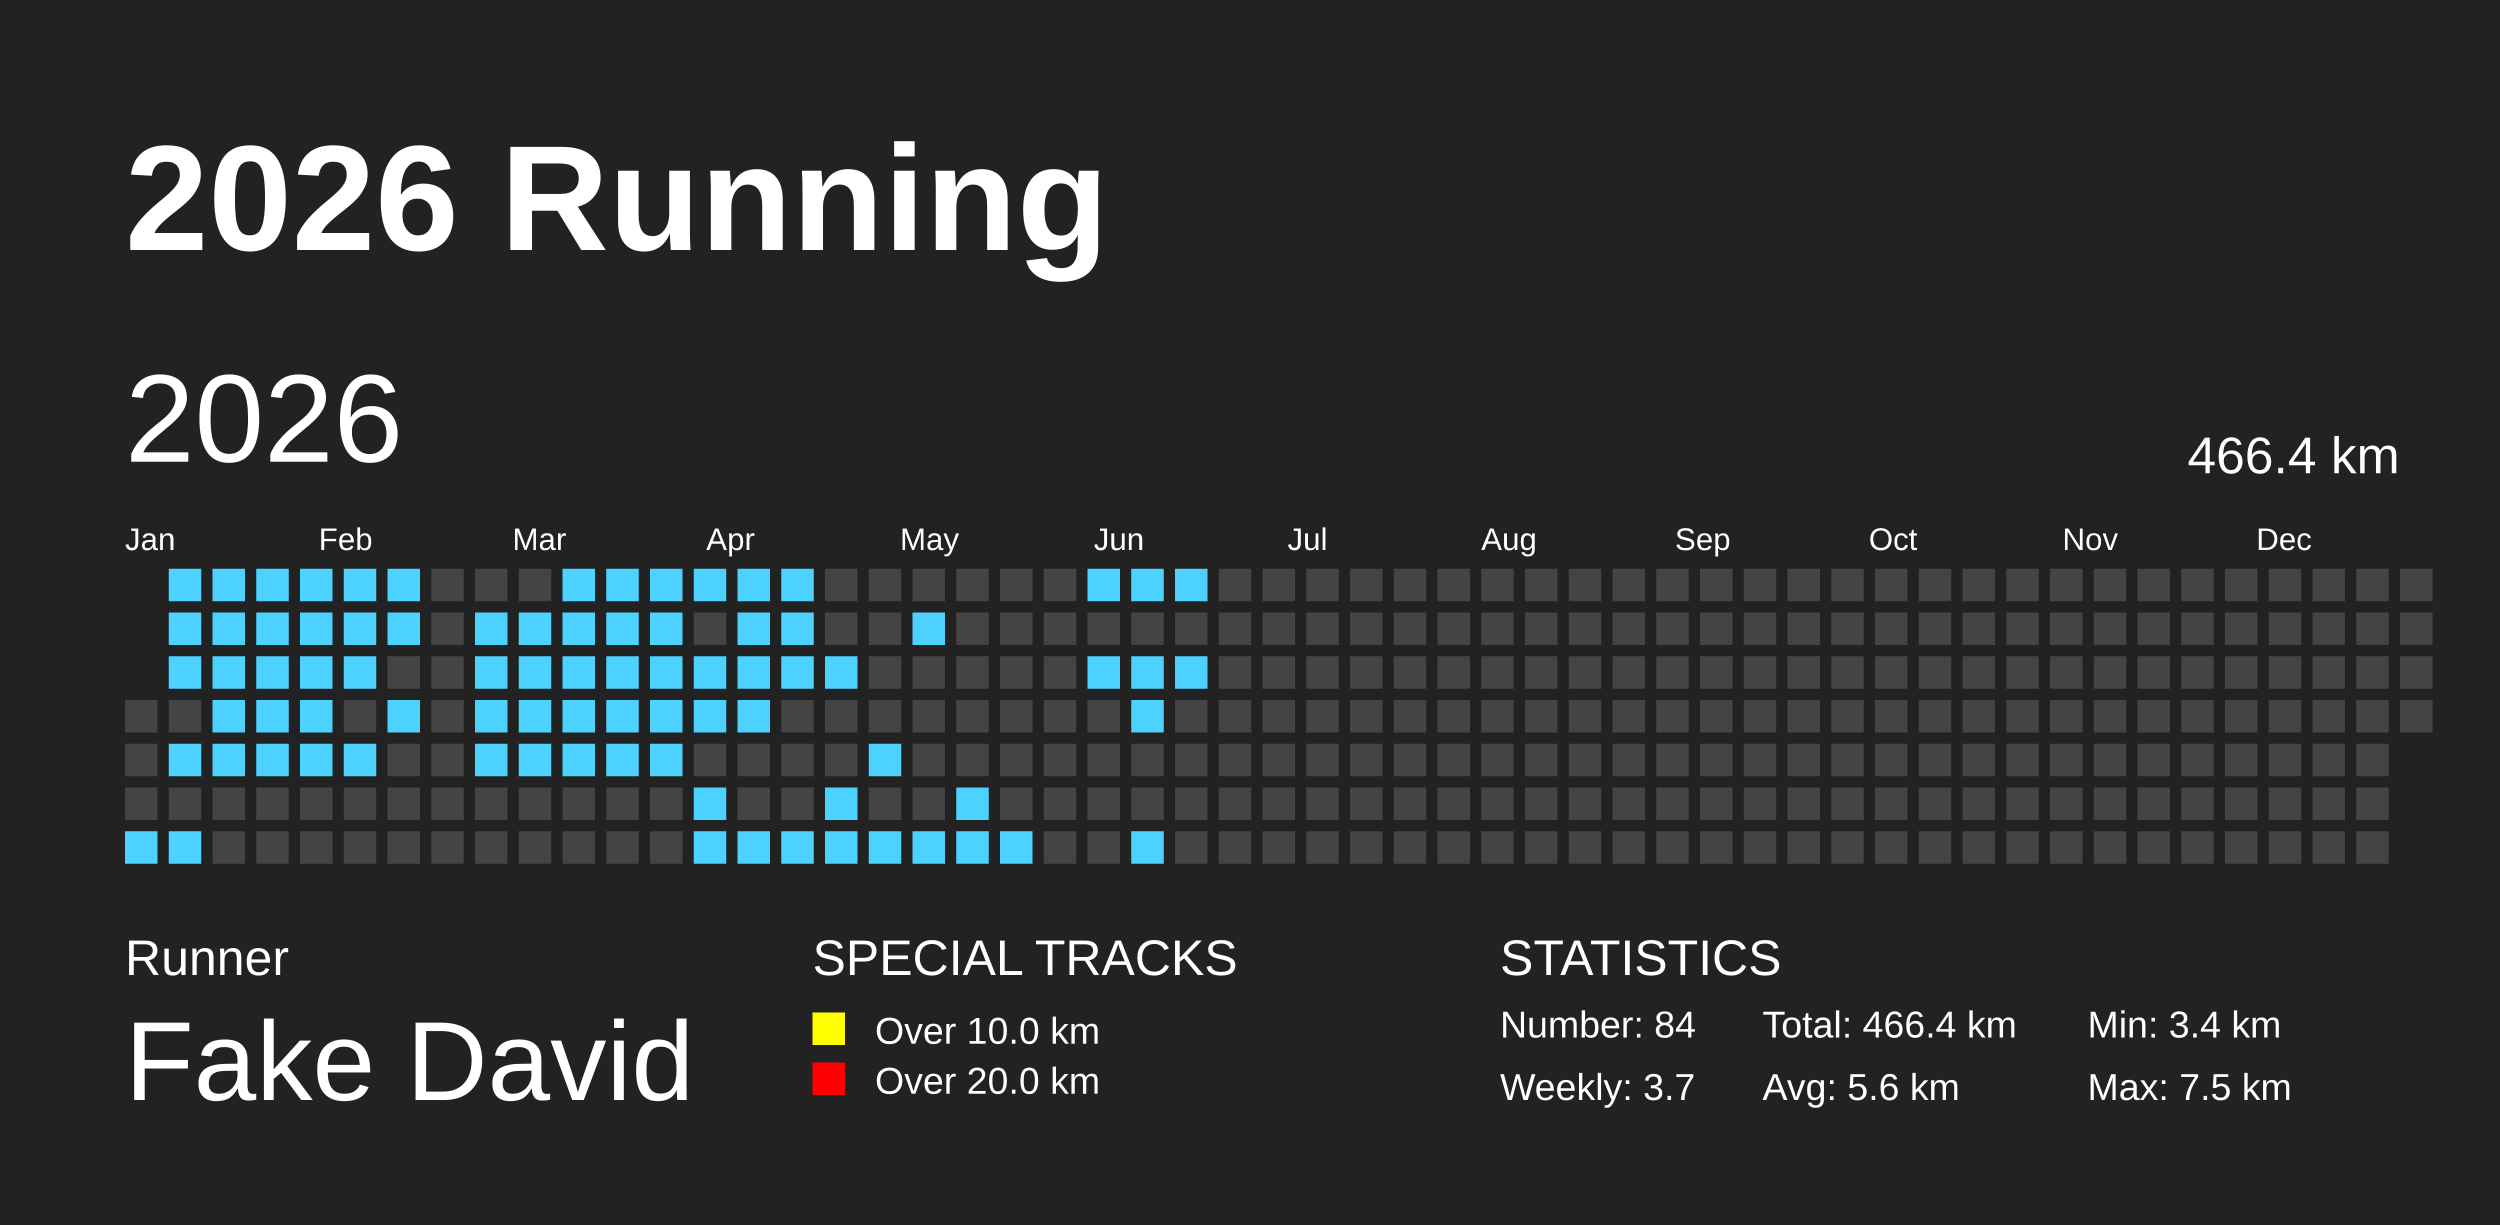
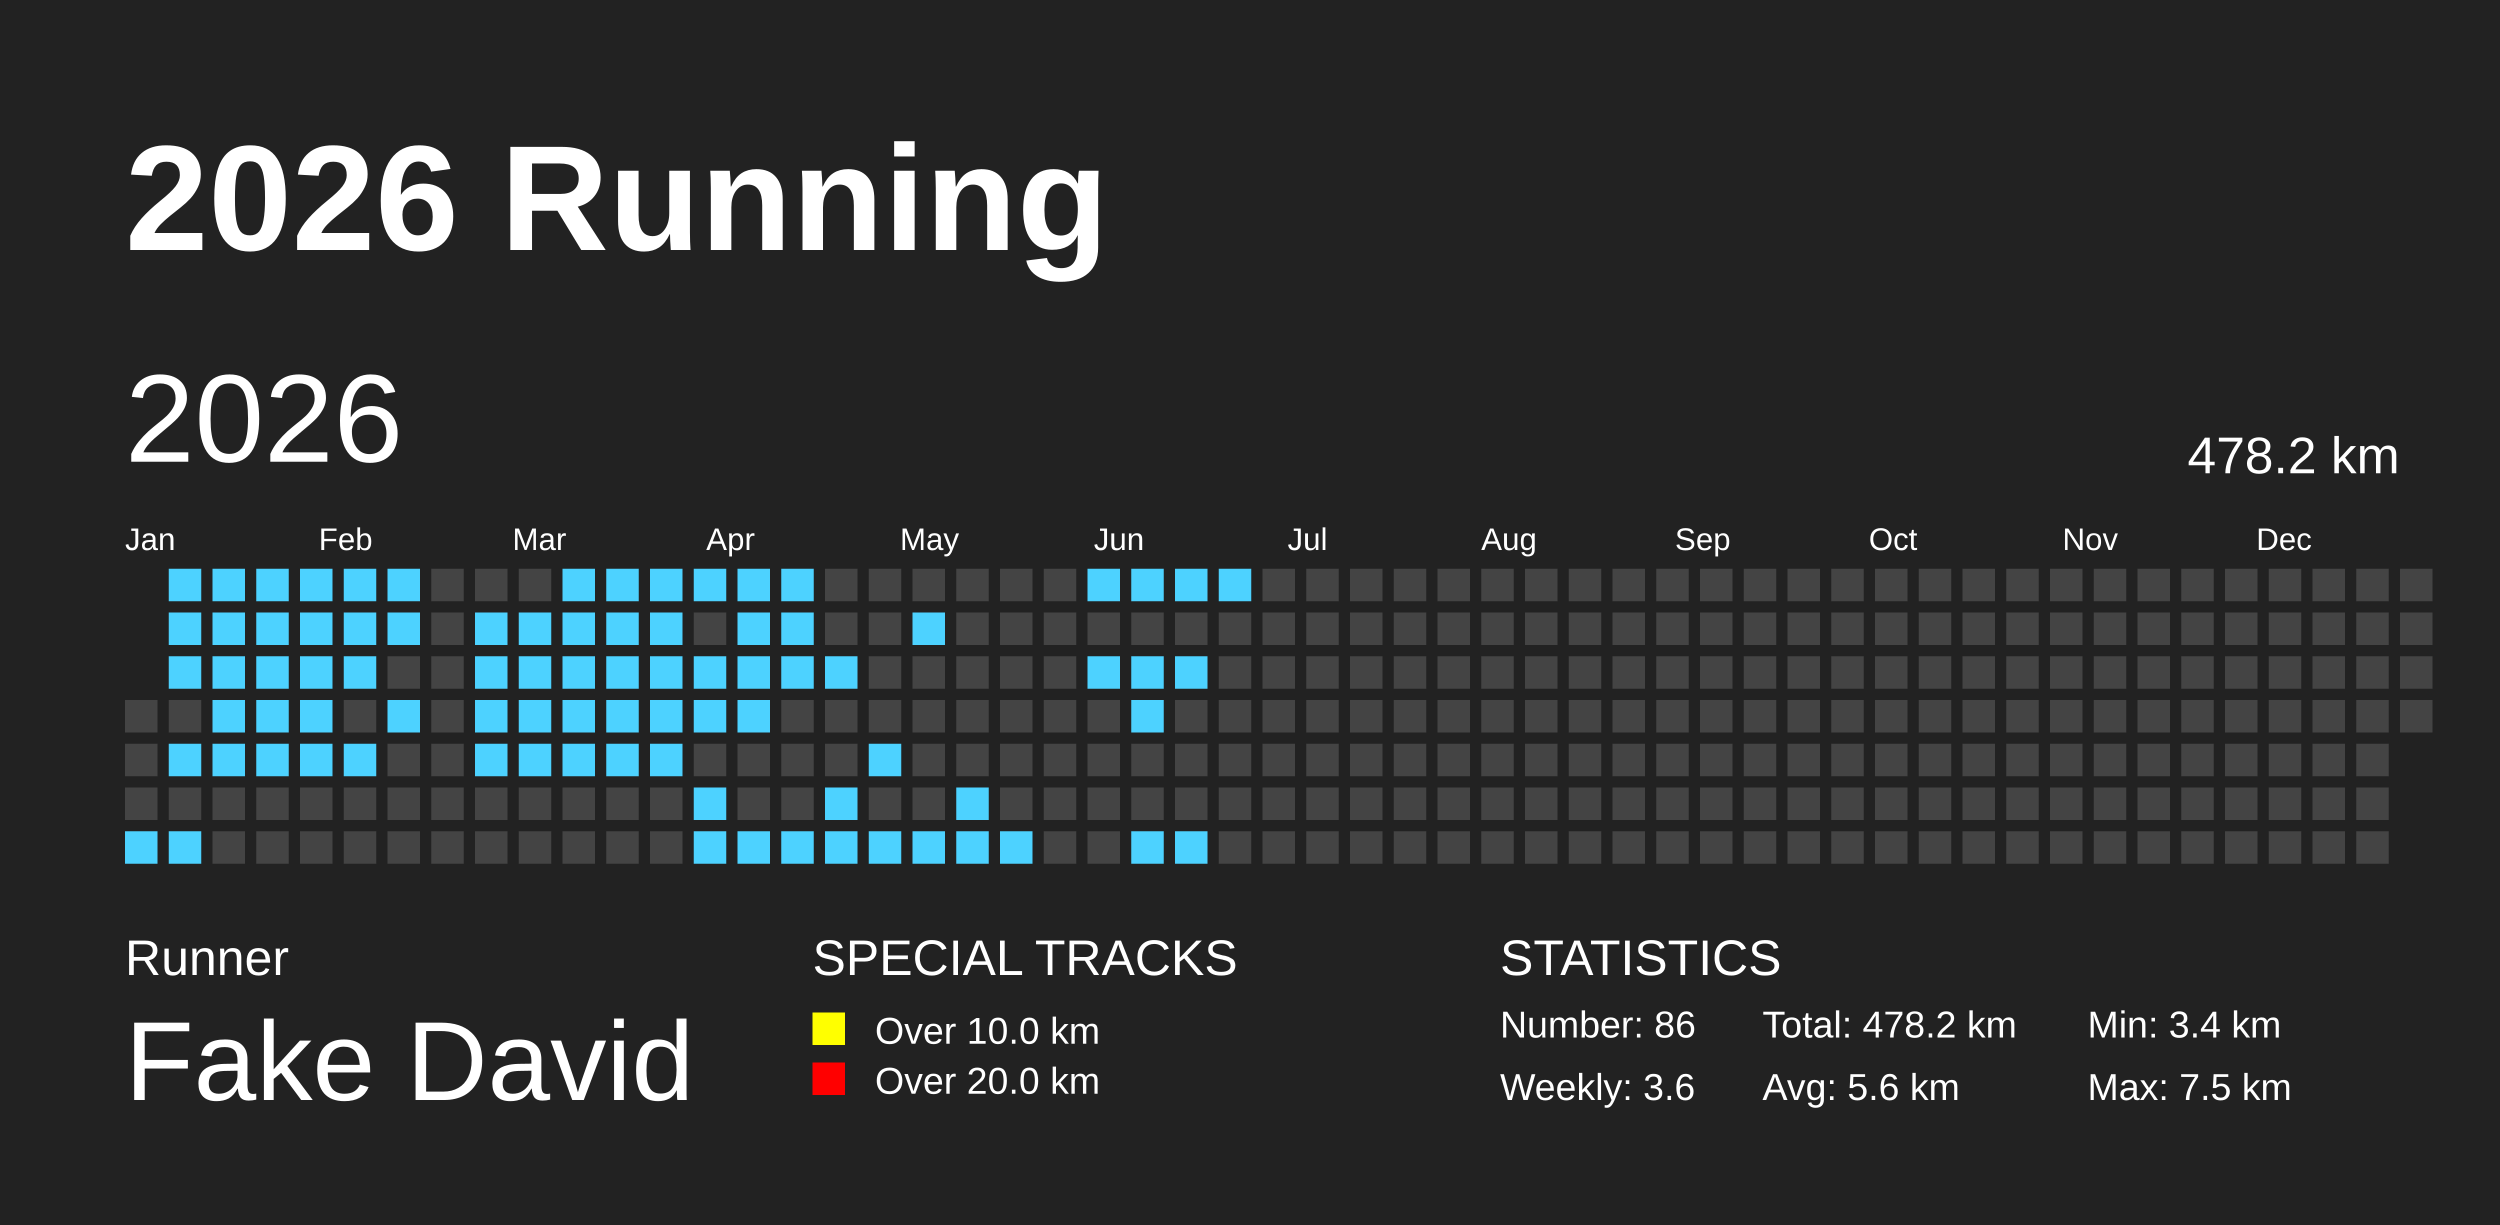
<svg xmlns="http://www.w3.org/2000/svg" baseProfile="full" height="98mm" version="1.1" viewBox="0,0,200,98" width="200mm">
  <defs />
  <rect fill="#222222" height="98" width="200" x="0" y="0" />
  <text fill="#FFFFFF" style="font-size:12px; font-family:Arial; font-weight:bold;" x="10" y="20">2026 Running</text>
  <text fill="#FFFFFF" style="font-size:4px; font-family:Arial" x="10" y="78">Runner</text>
  <text fill="#FFFFFF" style="font-size:9px; font-family:Arial" x="10" y="88">Fake David</text>
  <text fill="#FFFFFF" style="font-size:4px; font-family:Arial" x="65" y="78">SPECIAL TRACKS</text>
  <rect fill="yellow" height="2.6" width="2.6" x="65" y="81" />
  <text fill="#FFFFFF" style="font-size:3px; font-family:Arial" x="70" y="83.5">Over 10.0 km</text>
  <rect fill="red" height="2.6" width="2.6" x="65" y="85" />
  <text fill="#FFFFFF" style="font-size:3px; font-family:Arial" x="70" y="87.5">Over 20.0 km</text>
  <text fill="#FFFFFF" style="font-size:4px; font-family:Arial" x="120" y="78">STATISTICS</text>
-   <text fill="#FFFFFF" style="font-size:3px; font-family:Arial" x="120" y="83">Number: 84</text>
-   <text fill="#FFFFFF" style="font-size:3px; font-family:Arial" x="120" y="88">Weekly: 3.7</text>
-   <text fill="#FFFFFF" style="font-size:3px; font-family:Arial" x="141" y="83">Total: 466.4 km</text>
+   <text fill="#FFFFFF" style="font-size:3px; font-family:Arial" x="120" y="83">Number: 86</text>
+   <text fill="#FFFFFF" style="font-size:3px; font-family:Arial" x="120" y="88">Weekly: 3.6</text>
+   <text fill="#FFFFFF" style="font-size:3px; font-family:Arial" x="141" y="83">Total: 478.2 km</text>
  <text fill="#FFFFFF" style="font-size:3px; font-family:Arial" x="141" y="88">Avg: 5.6 km</text>
  <text fill="#FFFFFF" style="font-size:3px; font-family:Arial" x="167" y="83">Min: 3.4 km</text>
  <text fill="#FFFFFF" style="font-size:3px; font-family:Arial" x="167" y="88">Max: 7.5 km</text>
  <text dominant-baseline="hanging" fill="#FFFFFF" style="font-size:10.0px; font-family:Arial;" x="10" y="30">2026</text>
-   <text dominant-baseline="hanging" fill="#FFFFFF" style="font-size:4.125px; font-family:Arial;" x="175" y="35">466.4 km</text>
+   <text dominant-baseline="hanging" fill="#FFFFFF" style="font-size:4.125px; font-family:Arial;" x="175" y="35">478.2 km</text>
  <text fill="#FFFFFF" style="font-size:2.5px; font-family:Arial" x="10.0" y="44">Jan</text>
  <text fill="#FFFFFF" style="font-size:2.5px; font-family:Arial" x="25.5" y="44">Feb</text>
  <text fill="#FFFFFF" style="font-size:2.5px; font-family:Arial" x="41.0" y="44">Mar</text>
  <text fill="#FFFFFF" style="font-size:2.5px; font-family:Arial" x="56.5" y="44">Apr</text>
  <text fill="#FFFFFF" style="font-size:2.5px; font-family:Arial" x="72.0" y="44">May</text>
  <text fill="#FFFFFF" style="font-size:2.5px; font-family:Arial" x="87.5" y="44">Jun</text>
  <text fill="#FFFFFF" style="font-size:2.5px; font-family:Arial" x="103.0" y="44">Jul</text>
  <text fill="#FFFFFF" style="font-size:2.5px; font-family:Arial" x="118.5" y="44">Aug</text>
  <text fill="#FFFFFF" style="font-size:2.5px; font-family:Arial" x="134.0" y="44">Sep</text>
  <text fill="#FFFFFF" style="font-size:2.5px; font-family:Arial" x="149.5" y="44">Oct</text>
  <text fill="#FFFFFF" style="font-size:2.5px; font-family:Arial" x="165.0" y="44">Nov</text>
  <text fill="#FFFFFF" style="font-size:2.5px; font-family:Arial" x="180.5" y="44">Dec</text>
  <rect fill="#444444" height="2.6" width="2.6" x="10.0" y="56.0" />
  <rect fill="#444444" height="2.6" width="2.6" x="10.0" y="59.5" />
  <rect fill="#444444" height="2.6" width="2.6" x="10.0" y="63.0" />
  <rect fill="#4DD2FF" height="2.6" width="2.6" x="10.0" y="66.5" />
  <rect fill="#4DD2FF" height="2.6" width="2.6" x="13.5" y="45.5" />
  <rect fill="#4DD2FF" height="2.6" width="2.6" x="13.5" y="49.0" />
  <rect fill="#4DD2FF" height="2.6" width="2.6" x="13.5" y="52.5" />
  <rect fill="#444444" height="2.6" width="2.6" x="13.5" y="56.0" />
  <rect fill="#4DD2FF" height="2.6" width="2.6" x="13.5" y="59.5" />
  <rect fill="#444444" height="2.6" width="2.6" x="13.5" y="63.0" />
  <rect fill="#4DD2FF" height="2.6" width="2.6" x="13.5" y="66.5" />
  <rect fill="#4DD2FF" height="2.6" width="2.6" x="17.0" y="45.5" />
  <rect fill="#4DD2FF" height="2.6" width="2.6" x="17.0" y="49.0" />
  <rect fill="#4DD2FF" height="2.6" width="2.6" x="17.0" y="52.5" />
  <rect fill="#4DD2FF" height="2.6" width="2.6" x="17.0" y="56.0" />
  <rect fill="#4DD2FF" height="2.6" width="2.6" x="17.0" y="59.5" />
  <rect fill="#444444" height="2.6" width="2.6" x="17.0" y="63.0" />
  <rect fill="#444444" height="2.6" width="2.6" x="17.0" y="66.5" />
  <rect fill="#4DD2FF" height="2.6" width="2.6" x="20.5" y="45.5" />
  <rect fill="#4DD2FF" height="2.6" width="2.6" x="20.5" y="49.0" />
  <rect fill="#4DD2FF" height="2.6" width="2.6" x="20.5" y="52.5" />
  <rect fill="#4DD2FF" height="2.6" width="2.6" x="20.5" y="56.0" />
  <rect fill="#4DD2FF" height="2.6" width="2.6" x="20.5" y="59.5" />
  <rect fill="#444444" height="2.6" width="2.6" x="20.5" y="63.0" />
  <rect fill="#444444" height="2.6" width="2.6" x="20.5" y="66.5" />
  <rect fill="#4DD2FF" height="2.6" width="2.6" x="24.0" y="45.5" />
  <rect fill="#4DD2FF" height="2.6" width="2.6" x="24.0" y="49.0" />
  <rect fill="#4DD2FF" height="2.6" width="2.6" x="24.0" y="52.5" />
  <rect fill="#4DD2FF" height="2.6" width="2.6" x="24.0" y="56.0" />
  <rect fill="#4DD2FF" height="2.6" width="2.6" x="24.0" y="59.5" />
  <rect fill="#444444" height="2.6" width="2.6" x="24.0" y="63.0" />
  <rect fill="#444444" height="2.6" width="2.6" x="24.0" y="66.5" />
  <rect fill="#4DD2FF" height="2.6" width="2.6" x="27.5" y="45.5" />
  <rect fill="#4DD2FF" height="2.6" width="2.6" x="27.5" y="49.0" />
  <rect fill="#4DD2FF" height="2.6" width="2.6" x="27.5" y="52.5" />
  <rect fill="#444444" height="2.6" width="2.6" x="27.5" y="56.0" />
  <rect fill="#4DD2FF" height="2.6" width="2.6" x="27.5" y="59.5" />
  <rect fill="#444444" height="2.6" width="2.6" x="27.5" y="63.0" />
  <rect fill="#444444" height="2.6" width="2.6" x="27.5" y="66.5" />
  <rect fill="#4DD2FF" height="2.6" width="2.6" x="31.0" y="45.5" />
  <rect fill="#4DD2FF" height="2.6" width="2.6" x="31.0" y="49.0" />
  <rect fill="#444444" height="2.6" width="2.6" x="31.0" y="52.5" />
  <rect fill="#4DD2FF" height="2.6" width="2.6" x="31.0" y="56.0" />
  <rect fill="#444444" height="2.6" width="2.6" x="31.0" y="59.5" />
  <rect fill="#444444" height="2.6" width="2.6" x="31.0" y="63.0" />
  <rect fill="#444444" height="2.6" width="2.6" x="31.0" y="66.5" />
  <rect fill="#444444" height="2.6" width="2.6" x="34.5" y="45.5" />
  <rect fill="#444444" height="2.6" width="2.6" x="34.5" y="49.0" />
  <rect fill="#444444" height="2.6" width="2.6" x="34.5" y="52.5" />
  <rect fill="#444444" height="2.6" width="2.6" x="34.5" y="56.0" />
  <rect fill="#444444" height="2.6" width="2.6" x="34.5" y="59.5" />
  <rect fill="#444444" height="2.6" width="2.6" x="34.5" y="63.0" />
  <rect fill="#444444" height="2.6" width="2.6" x="34.5" y="66.5" />
  <rect fill="#444444" height="2.6" width="2.6" x="38.0" y="45.5" />
  <rect fill="#4DD2FF" height="2.6" width="2.6" x="38.0" y="49.0" />
  <rect fill="#4DD2FF" height="2.6" width="2.6" x="38.0" y="52.5" />
  <rect fill="#4DD2FF" height="2.6" width="2.6" x="38.0" y="56.0" />
  <rect fill="#4DD2FF" height="2.6" width="2.6" x="38.0" y="59.5" />
  <rect fill="#444444" height="2.6" width="2.6" x="38.0" y="63.0" />
  <rect fill="#444444" height="2.6" width="2.6" x="38.0" y="66.5" />
  <rect fill="#444444" height="2.6" width="2.6" x="41.5" y="45.5" />
  <rect fill="#4DD2FF" height="2.6" width="2.6" x="41.5" y="49.0" />
  <rect fill="#4DD2FF" height="2.6" width="2.6" x="41.5" y="52.5" />
  <rect fill="#4DD2FF" height="2.6" width="2.6" x="41.5" y="56.0" />
  <rect fill="#4DD2FF" height="2.6" width="2.6" x="41.5" y="59.5" />
  <rect fill="#444444" height="2.6" width="2.6" x="41.5" y="63.0" />
  <rect fill="#444444" height="2.6" width="2.6" x="41.5" y="66.5" />
  <rect fill="#4DD2FF" height="2.6" width="2.6" x="45.0" y="45.5" />
  <rect fill="#4DD2FF" height="2.6" width="2.6" x="45.0" y="49.0" />
  <rect fill="#4DD2FF" height="2.6" width="2.6" x="45.0" y="52.5" />
  <rect fill="#4DD2FF" height="2.6" width="2.6" x="45.0" y="56.0" />
  <rect fill="#4DD2FF" height="2.6" width="2.6" x="45.0" y="59.5" />
  <rect fill="#444444" height="2.6" width="2.6" x="45.0" y="63.0" />
  <rect fill="#444444" height="2.6" width="2.6" x="45.0" y="66.5" />
  <rect fill="#4DD2FF" height="2.6" width="2.6" x="48.5" y="45.5" />
  <rect fill="#4DD2FF" height="2.6" width="2.6" x="48.5" y="49.0" />
  <rect fill="#4DD2FF" height="2.6" width="2.6" x="48.5" y="52.5" />
  <rect fill="#4DD2FF" height="2.6" width="2.6" x="48.5" y="56.0" />
  <rect fill="#4DD2FF" height="2.6" width="2.6" x="48.5" y="59.5" />
  <rect fill="#444444" height="2.6" width="2.6" x="48.5" y="63.0" />
  <rect fill="#444444" height="2.6" width="2.6" x="48.5" y="66.5" />
  <rect fill="#4DD2FF" height="2.6" width="2.6" x="52.0" y="45.5" />
  <rect fill="#4DD2FF" height="2.6" width="2.6" x="52.0" y="49.0" />
  <rect fill="#4DD2FF" height="2.6" width="2.6" x="52.0" y="52.5" />
  <rect fill="#4DD2FF" height="2.6" width="2.6" x="52.0" y="56.0" />
  <rect fill="#4DD2FF" height="2.6" width="2.6" x="52.0" y="59.5" />
  <rect fill="#444444" height="2.6" width="2.6" x="52.0" y="63.0" />
  <rect fill="#444444" height="2.6" width="2.6" x="52.0" y="66.5" />
  <rect fill="#4DD2FF" height="2.6" width="2.6" x="55.5" y="45.5" />
  <rect fill="#444444" height="2.6" width="2.6" x="55.5" y="49.0" />
  <rect fill="#4DD2FF" height="2.6" width="2.6" x="55.5" y="52.5" />
  <rect fill="#4DD2FF" height="2.6" width="2.6" x="55.5" y="56.0" />
  <rect fill="#444444" height="2.6" width="2.6" x="55.5" y="59.5" />
  <rect fill="#4DD2FF" height="2.6" width="2.6" x="55.5" y="63.0" />
  <rect fill="#4DD2FF" height="2.6" width="2.6" x="55.5" y="66.5" />
  <rect fill="#4DD2FF" height="2.6" width="2.6" x="59.0" y="45.5" />
  <rect fill="#4DD2FF" height="2.6" width="2.6" x="59.0" y="49.0" />
  <rect fill="#4DD2FF" height="2.6" width="2.6" x="59.0" y="52.5" />
  <rect fill="#4DD2FF" height="2.6" width="2.6" x="59.0" y="56.0" />
  <rect fill="#444444" height="2.6" width="2.6" x="59.0" y="59.5" />
  <rect fill="#444444" height="2.6" width="2.6" x="59.0" y="63.0" />
  <rect fill="#4DD2FF" height="2.6" width="2.6" x="59.0" y="66.5" />
  <rect fill="#4DD2FF" height="2.6" width="2.6" x="62.5" y="45.5" />
  <rect fill="#4DD2FF" height="2.6" width="2.6" x="62.5" y="49.0" />
  <rect fill="#4DD2FF" height="2.6" width="2.6" x="62.5" y="52.5" />
  <rect fill="#444444" height="2.6" width="2.6" x="62.5" y="56.0" />
  <rect fill="#444444" height="2.6" width="2.6" x="62.5" y="59.5" />
  <rect fill="#444444" height="2.6" width="2.6" x="62.5" y="63.0" />
  <rect fill="#4DD2FF" height="2.6" width="2.6" x="62.5" y="66.5" />
  <rect fill="#444444" height="2.6" width="2.6" x="66.0" y="45.5" />
  <rect fill="#444444" height="2.6" width="2.6" x="66.0" y="49.0" />
  <rect fill="#4DD2FF" height="2.6" width="2.6" x="66.0" y="52.5" />
  <rect fill="#444444" height="2.6" width="2.6" x="66.0" y="56.0" />
  <rect fill="#444444" height="2.6" width="2.6" x="66.0" y="59.5" />
  <rect fill="#4DD2FF" height="2.6" width="2.6" x="66.0" y="63.0" />
  <rect fill="#4DD2FF" height="2.6" width="2.6" x="66.0" y="66.5" />
  <rect fill="#444444" height="2.6" width="2.6" x="69.5" y="45.5" />
  <rect fill="#444444" height="2.6" width="2.6" x="69.5" y="49.0" />
  <rect fill="#444444" height="2.6" width="2.6" x="69.5" y="52.5" />
  <rect fill="#444444" height="2.6" width="2.6" x="69.5" y="56.0" />
  <rect fill="#4DD2FF" height="2.6" width="2.6" x="69.5" y="59.5" />
  <rect fill="#444444" height="2.6" width="2.6" x="69.5" y="63.0" />
  <rect fill="#4DD2FF" height="2.6" width="2.6" x="69.5" y="66.5" />
  <rect fill="#444444" height="2.6" width="2.6" x="73.0" y="45.5" />
  <rect fill="#4DD2FF" height="2.6" width="2.6" x="73.0" y="49.0" />
  <rect fill="#444444" height="2.6" width="2.6" x="73.0" y="52.5" />
  <rect fill="#444444" height="2.6" width="2.6" x="73.0" y="56.0" />
  <rect fill="#444444" height="2.6" width="2.6" x="73.0" y="59.5" />
  <rect fill="#444444" height="2.6" width="2.6" x="73.0" y="63.0" />
  <rect fill="#4DD2FF" height="2.6" width="2.6" x="73.0" y="66.5" />
  <rect fill="#444444" height="2.6" width="2.6" x="76.5" y="45.5" />
  <rect fill="#444444" height="2.6" width="2.6" x="76.5" y="49.0" />
  <rect fill="#444444" height="2.6" width="2.6" x="76.5" y="52.5" />
  <rect fill="#444444" height="2.6" width="2.6" x="76.5" y="56.0" />
  <rect fill="#444444" height="2.6" width="2.6" x="76.5" y="59.5" />
  <rect fill="#4DD2FF" height="2.6" width="2.6" x="76.5" y="63.0" />
  <rect fill="#4DD2FF" height="2.6" width="2.6" x="76.5" y="66.5" />
  <rect fill="#444444" height="2.6" width="2.6" x="80.0" y="45.5" />
  <rect fill="#444444" height="2.6" width="2.6" x="80.0" y="49.0" />
  <rect fill="#444444" height="2.6" width="2.6" x="80.0" y="52.5" />
  <rect fill="#444444" height="2.6" width="2.6" x="80.0" y="56.0" />
  <rect fill="#444444" height="2.6" width="2.6" x="80.0" y="59.5" />
  <rect fill="#444444" height="2.6" width="2.6" x="80.0" y="63.0" />
  <rect fill="#4DD2FF" height="2.6" width="2.6" x="80.0" y="66.5" />
  <rect fill="#444444" height="2.6" width="2.6" x="83.5" y="45.5" />
  <rect fill="#444444" height="2.6" width="2.6" x="83.5" y="49.0" />
  <rect fill="#444444" height="2.6" width="2.6" x="83.5" y="52.5" />
  <rect fill="#444444" height="2.6" width="2.6" x="83.5" y="56.0" />
  <rect fill="#444444" height="2.6" width="2.6" x="83.5" y="59.5" />
  <rect fill="#444444" height="2.6" width="2.6" x="83.5" y="63.0" />
  <rect fill="#444444" height="2.6" width="2.6" x="83.5" y="66.5" />
  <rect fill="#4DD2FF" height="2.6" width="2.6" x="87.0" y="45.5" />
  <rect fill="#444444" height="2.6" width="2.6" x="87.0" y="49.0" />
  <rect fill="#4DD2FF" height="2.6" width="2.6" x="87.0" y="52.5" />
  <rect fill="#444444" height="2.6" width="2.6" x="87.0" y="56.0" />
  <rect fill="#444444" height="2.6" width="2.6" x="87.0" y="59.5" />
  <rect fill="#444444" height="2.6" width="2.6" x="87.0" y="63.0" />
  <rect fill="#444444" height="2.6" width="2.6" x="87.0" y="66.5" />
  <rect fill="#4DD2FF" height="2.6" width="2.6" x="90.5" y="45.5" />
  <rect fill="#444444" height="2.6" width="2.6" x="90.5" y="49.0" />
  <rect fill="#4DD2FF" height="2.6" width="2.6" x="90.5" y="52.5" />
  <rect fill="#4DD2FF" height="2.6" width="2.6" x="90.5" y="56.0" />
  <rect fill="#444444" height="2.6" width="2.6" x="90.5" y="59.5" />
  <rect fill="#444444" height="2.6" width="2.6" x="90.5" y="63.0" />
  <rect fill="#4DD2FF" height="2.6" width="2.6" x="90.5" y="66.5" />
  <rect fill="#4DD2FF" height="2.6" width="2.6" x="94.0" y="45.5" />
  <rect fill="#444444" height="2.6" width="2.6" x="94.0" y="49.0" />
  <rect fill="#4DD2FF" height="2.6" width="2.6" x="94.0" y="52.5" />
  <rect fill="#444444" height="2.6" width="2.6" x="94.0" y="56.0" />
  <rect fill="#444444" height="2.6" width="2.6" x="94.0" y="59.5" />
  <rect fill="#444444" height="2.6" width="2.6" x="94.0" y="63.0" />
-   <rect fill="#444444" height="2.6" width="2.6" x="94.0" y="66.5" />
-   <rect fill="#444444" height="2.6" width="2.6" x="97.5" y="45.5" />
+   <rect fill="#4DD2FF" height="2.6" width="2.6" x="94.0" y="66.5" />
+   <rect fill="#4DD2FF" height="2.6" width="2.6" x="97.5" y="45.5" />
  <rect fill="#444444" height="2.6" width="2.6" x="97.5" y="49.0" />
  <rect fill="#444444" height="2.6" width="2.6" x="97.5" y="52.5" />
  <rect fill="#444444" height="2.6" width="2.6" x="97.5" y="56.0" />
  <rect fill="#444444" height="2.6" width="2.6" x="97.5" y="59.5" />
  <rect fill="#444444" height="2.6" width="2.6" x="97.5" y="63.0" />
  <rect fill="#444444" height="2.6" width="2.6" x="97.5" y="66.5" />
  <rect fill="#444444" height="2.6" width="2.6" x="101.0" y="45.5" />
  <rect fill="#444444" height="2.6" width="2.6" x="101.0" y="49.0" />
  <rect fill="#444444" height="2.6" width="2.6" x="101.0" y="52.5" />
  <rect fill="#444444" height="2.6" width="2.6" x="101.0" y="56.0" />
  <rect fill="#444444" height="2.6" width="2.6" x="101.0" y="59.5" />
  <rect fill="#444444" height="2.6" width="2.6" x="101.0" y="63.0" />
  <rect fill="#444444" height="2.6" width="2.6" x="101.0" y="66.5" />
  <rect fill="#444444" height="2.6" width="2.6" x="104.5" y="45.5" />
  <rect fill="#444444" height="2.6" width="2.6" x="104.5" y="49.0" />
  <rect fill="#444444" height="2.6" width="2.6" x="104.5" y="52.5" />
  <rect fill="#444444" height="2.6" width="2.6" x="104.5" y="56.0" />
  <rect fill="#444444" height="2.6" width="2.6" x="104.5" y="59.5" />
  <rect fill="#444444" height="2.6" width="2.6" x="104.5" y="63.0" />
  <rect fill="#444444" height="2.6" width="2.6" x="104.5" y="66.5" />
  <rect fill="#444444" height="2.6" width="2.6" x="108.0" y="45.5" />
  <rect fill="#444444" height="2.6" width="2.6" x="108.0" y="49.0" />
  <rect fill="#444444" height="2.6" width="2.6" x="108.0" y="52.5" />
  <rect fill="#444444" height="2.6" width="2.6" x="108.0" y="56.0" />
  <rect fill="#444444" height="2.6" width="2.6" x="108.0" y="59.5" />
  <rect fill="#444444" height="2.6" width="2.6" x="108.0" y="63.0" />
  <rect fill="#444444" height="2.6" width="2.6" x="108.0" y="66.5" />
  <rect fill="#444444" height="2.6" width="2.6" x="111.5" y="45.5" />
  <rect fill="#444444" height="2.6" width="2.6" x="111.5" y="49.0" />
  <rect fill="#444444" height="2.6" width="2.6" x="111.5" y="52.5" />
  <rect fill="#444444" height="2.6" width="2.6" x="111.5" y="56.0" />
  <rect fill="#444444" height="2.6" width="2.6" x="111.5" y="59.5" />
  <rect fill="#444444" height="2.6" width="2.6" x="111.5" y="63.0" />
  <rect fill="#444444" height="2.6" width="2.6" x="111.5" y="66.5" />
  <rect fill="#444444" height="2.6" width="2.6" x="115.0" y="45.5" />
  <rect fill="#444444" height="2.6" width="2.6" x="115.0" y="49.0" />
  <rect fill="#444444" height="2.6" width="2.6" x="115.0" y="52.5" />
  <rect fill="#444444" height="2.6" width="2.6" x="115.0" y="56.0" />
  <rect fill="#444444" height="2.6" width="2.6" x="115.0" y="59.5" />
  <rect fill="#444444" height="2.6" width="2.6" x="115.0" y="63.0" />
  <rect fill="#444444" height="2.6" width="2.6" x="115.0" y="66.5" />
  <rect fill="#444444" height="2.6" width="2.6" x="118.5" y="45.5" />
  <rect fill="#444444" height="2.6" width="2.6" x="118.5" y="49.0" />
  <rect fill="#444444" height="2.6" width="2.6" x="118.5" y="52.5" />
  <rect fill="#444444" height="2.6" width="2.6" x="118.5" y="56.0" />
  <rect fill="#444444" height="2.6" width="2.6" x="118.5" y="59.5" />
  <rect fill="#444444" height="2.6" width="2.6" x="118.5" y="63.0" />
  <rect fill="#444444" height="2.6" width="2.6" x="118.5" y="66.5" />
  <rect fill="#444444" height="2.6" width="2.6" x="122.0" y="45.5" />
  <rect fill="#444444" height="2.6" width="2.6" x="122.0" y="49.0" />
  <rect fill="#444444" height="2.6" width="2.6" x="122.0" y="52.5" />
  <rect fill="#444444" height="2.6" width="2.6" x="122.0" y="56.0" />
  <rect fill="#444444" height="2.6" width="2.6" x="122.0" y="59.5" />
  <rect fill="#444444" height="2.6" width="2.6" x="122.0" y="63.0" />
  <rect fill="#444444" height="2.6" width="2.6" x="122.0" y="66.5" />
  <rect fill="#444444" height="2.6" width="2.6" x="125.5" y="45.5" />
  <rect fill="#444444" height="2.6" width="2.6" x="125.5" y="49.0" />
  <rect fill="#444444" height="2.6" width="2.6" x="125.5" y="52.5" />
  <rect fill="#444444" height="2.6" width="2.6" x="125.5" y="56.0" />
  <rect fill="#444444" height="2.6" width="2.6" x="125.5" y="59.5" />
  <rect fill="#444444" height="2.6" width="2.6" x="125.5" y="63.0" />
  <rect fill="#444444" height="2.6" width="2.6" x="125.5" y="66.5" />
  <rect fill="#444444" height="2.6" width="2.6" x="129.0" y="45.5" />
  <rect fill="#444444" height="2.6" width="2.6" x="129.0" y="49.0" />
  <rect fill="#444444" height="2.6" width="2.6" x="129.0" y="52.5" />
  <rect fill="#444444" height="2.6" width="2.6" x="129.0" y="56.0" />
  <rect fill="#444444" height="2.6" width="2.6" x="129.0" y="59.5" />
  <rect fill="#444444" height="2.6" width="2.6" x="129.0" y="63.0" />
  <rect fill="#444444" height="2.6" width="2.6" x="129.0" y="66.5" />
  <rect fill="#444444" height="2.6" width="2.6" x="132.5" y="45.5" />
  <rect fill="#444444" height="2.6" width="2.6" x="132.5" y="49.0" />
  <rect fill="#444444" height="2.6" width="2.6" x="132.5" y="52.5" />
  <rect fill="#444444" height="2.6" width="2.6" x="132.5" y="56.0" />
  <rect fill="#444444" height="2.6" width="2.6" x="132.5" y="59.5" />
  <rect fill="#444444" height="2.6" width="2.6" x="132.5" y="63.0" />
  <rect fill="#444444" height="2.6" width="2.6" x="132.5" y="66.5" />
  <rect fill="#444444" height="2.6" width="2.6" x="136.0" y="45.5" />
  <rect fill="#444444" height="2.6" width="2.6" x="136.0" y="49.0" />
  <rect fill="#444444" height="2.6" width="2.6" x="136.0" y="52.5" />
  <rect fill="#444444" height="2.6" width="2.6" x="136.0" y="56.0" />
  <rect fill="#444444" height="2.6" width="2.6" x="136.0" y="59.5" />
  <rect fill="#444444" height="2.6" width="2.6" x="136.0" y="63.0" />
  <rect fill="#444444" height="2.6" width="2.6" x="136.0" y="66.5" />
  <rect fill="#444444" height="2.6" width="2.6" x="139.5" y="45.5" />
  <rect fill="#444444" height="2.6" width="2.6" x="139.5" y="49.0" />
  <rect fill="#444444" height="2.6" width="2.6" x="139.5" y="52.5" />
  <rect fill="#444444" height="2.6" width="2.6" x="139.5" y="56.0" />
  <rect fill="#444444" height="2.6" width="2.6" x="139.5" y="59.5" />
  <rect fill="#444444" height="2.6" width="2.6" x="139.5" y="63.0" />
  <rect fill="#444444" height="2.6" width="2.6" x="139.5" y="66.5" />
  <rect fill="#444444" height="2.6" width="2.6" x="143.0" y="45.5" />
  <rect fill="#444444" height="2.6" width="2.6" x="143.0" y="49.0" />
  <rect fill="#444444" height="2.6" width="2.6" x="143.0" y="52.5" />
  <rect fill="#444444" height="2.6" width="2.6" x="143.0" y="56.0" />
  <rect fill="#444444" height="2.6" width="2.6" x="143.0" y="59.5" />
  <rect fill="#444444" height="2.6" width="2.6" x="143.0" y="63.0" />
  <rect fill="#444444" height="2.6" width="2.6" x="143.0" y="66.5" />
  <rect fill="#444444" height="2.6" width="2.6" x="146.5" y="45.5" />
  <rect fill="#444444" height="2.6" width="2.6" x="146.5" y="49.0" />
  <rect fill="#444444" height="2.6" width="2.6" x="146.5" y="52.5" />
  <rect fill="#444444" height="2.6" width="2.6" x="146.5" y="56.0" />
  <rect fill="#444444" height="2.6" width="2.6" x="146.5" y="59.5" />
  <rect fill="#444444" height="2.6" width="2.6" x="146.5" y="63.0" />
  <rect fill="#444444" height="2.6" width="2.6" x="146.5" y="66.5" />
  <rect fill="#444444" height="2.6" width="2.6" x="150.0" y="45.5" />
  <rect fill="#444444" height="2.6" width="2.6" x="150.0" y="49.0" />
  <rect fill="#444444" height="2.6" width="2.6" x="150.0" y="52.5" />
  <rect fill="#444444" height="2.6" width="2.6" x="150.0" y="56.0" />
  <rect fill="#444444" height="2.6" width="2.6" x="150.0" y="59.5" />
  <rect fill="#444444" height="2.6" width="2.6" x="150.0" y="63.0" />
  <rect fill="#444444" height="2.6" width="2.6" x="150.0" y="66.5" />
  <rect fill="#444444" height="2.6" width="2.6" x="153.5" y="45.5" />
  <rect fill="#444444" height="2.6" width="2.6" x="153.5" y="49.0" />
  <rect fill="#444444" height="2.6" width="2.6" x="153.5" y="52.5" />
  <rect fill="#444444" height="2.6" width="2.6" x="153.5" y="56.0" />
  <rect fill="#444444" height="2.6" width="2.6" x="153.5" y="59.5" />
  <rect fill="#444444" height="2.6" width="2.6" x="153.5" y="63.0" />
  <rect fill="#444444" height="2.6" width="2.6" x="153.5" y="66.5" />
  <rect fill="#444444" height="2.6" width="2.6" x="157.0" y="45.5" />
  <rect fill="#444444" height="2.6" width="2.6" x="157.0" y="49.0" />
  <rect fill="#444444" height="2.6" width="2.6" x="157.0" y="52.5" />
  <rect fill="#444444" height="2.6" width="2.6" x="157.0" y="56.0" />
  <rect fill="#444444" height="2.6" width="2.6" x="157.0" y="59.5" />
  <rect fill="#444444" height="2.6" width="2.6" x="157.0" y="63.0" />
  <rect fill="#444444" height="2.6" width="2.6" x="157.0" y="66.5" />
  <rect fill="#444444" height="2.6" width="2.6" x="160.5" y="45.5" />
  <rect fill="#444444" height="2.6" width="2.6" x="160.5" y="49.0" />
  <rect fill="#444444" height="2.6" width="2.6" x="160.5" y="52.5" />
  <rect fill="#444444" height="2.6" width="2.6" x="160.5" y="56.0" />
  <rect fill="#444444" height="2.6" width="2.6" x="160.5" y="59.5" />
  <rect fill="#444444" height="2.6" width="2.6" x="160.5" y="63.0" />
  <rect fill="#444444" height="2.6" width="2.6" x="160.5" y="66.5" />
  <rect fill="#444444" height="2.6" width="2.6" x="164.0" y="45.5" />
  <rect fill="#444444" height="2.6" width="2.6" x="164.0" y="49.0" />
  <rect fill="#444444" height="2.6" width="2.6" x="164.0" y="52.5" />
  <rect fill="#444444" height="2.6" width="2.6" x="164.0" y="56.0" />
  <rect fill="#444444" height="2.6" width="2.6" x="164.0" y="59.5" />
  <rect fill="#444444" height="2.6" width="2.6" x="164.0" y="63.0" />
  <rect fill="#444444" height="2.6" width="2.6" x="164.0" y="66.5" />
  <rect fill="#444444" height="2.6" width="2.6" x="167.5" y="45.5" />
  <rect fill="#444444" height="2.6" width="2.6" x="167.5" y="49.0" />
  <rect fill="#444444" height="2.6" width="2.6" x="167.5" y="52.5" />
  <rect fill="#444444" height="2.6" width="2.6" x="167.5" y="56.0" />
  <rect fill="#444444" height="2.6" width="2.6" x="167.5" y="59.5" />
  <rect fill="#444444" height="2.6" width="2.6" x="167.5" y="63.0" />
  <rect fill="#444444" height="2.6" width="2.6" x="167.5" y="66.5" />
  <rect fill="#444444" height="2.6" width="2.6" x="171.0" y="45.5" />
  <rect fill="#444444" height="2.6" width="2.6" x="171.0" y="49.0" />
  <rect fill="#444444" height="2.6" width="2.6" x="171.0" y="52.5" />
  <rect fill="#444444" height="2.6" width="2.6" x="171.0" y="56.0" />
  <rect fill="#444444" height="2.6" width="2.6" x="171.0" y="59.5" />
  <rect fill="#444444" height="2.6" width="2.6" x="171.0" y="63.0" />
  <rect fill="#444444" height="2.6" width="2.6" x="171.0" y="66.5" />
  <rect fill="#444444" height="2.6" width="2.6" x="174.5" y="45.5" />
  <rect fill="#444444" height="2.6" width="2.6" x="174.5" y="49.0" />
  <rect fill="#444444" height="2.6" width="2.6" x="174.5" y="52.5" />
  <rect fill="#444444" height="2.6" width="2.6" x="174.5" y="56.0" />
  <rect fill="#444444" height="2.6" width="2.6" x="174.5" y="59.5" />
  <rect fill="#444444" height="2.6" width="2.6" x="174.5" y="63.0" />
  <rect fill="#444444" height="2.6" width="2.6" x="174.5" y="66.5" />
  <rect fill="#444444" height="2.6" width="2.6" x="178.0" y="45.5" />
  <rect fill="#444444" height="2.6" width="2.6" x="178.0" y="49.0" />
  <rect fill="#444444" height="2.6" width="2.6" x="178.0" y="52.5" />
  <rect fill="#444444" height="2.6" width="2.6" x="178.0" y="56.0" />
  <rect fill="#444444" height="2.6" width="2.6" x="178.0" y="59.5" />
  <rect fill="#444444" height="2.6" width="2.6" x="178.0" y="63.0" />
  <rect fill="#444444" height="2.6" width="2.6" x="178.0" y="66.5" />
  <rect fill="#444444" height="2.6" width="2.6" x="181.5" y="45.5" />
  <rect fill="#444444" height="2.6" width="2.6" x="181.5" y="49.0" />
  <rect fill="#444444" height="2.6" width="2.6" x="181.5" y="52.5" />
  <rect fill="#444444" height="2.6" width="2.6" x="181.5" y="56.0" />
  <rect fill="#444444" height="2.6" width="2.6" x="181.5" y="59.5" />
  <rect fill="#444444" height="2.6" width="2.6" x="181.5" y="63.0" />
  <rect fill="#444444" height="2.6" width="2.6" x="181.5" y="66.5" />
  <rect fill="#444444" height="2.6" width="2.6" x="185.0" y="45.5" />
  <rect fill="#444444" height="2.6" width="2.6" x="185.0" y="49.0" />
  <rect fill="#444444" height="2.6" width="2.6" x="185.0" y="52.5" />
  <rect fill="#444444" height="2.6" width="2.6" x="185.0" y="56.0" />
  <rect fill="#444444" height="2.6" width="2.6" x="185.0" y="59.5" />
  <rect fill="#444444" height="2.6" width="2.6" x="185.0" y="63.0" />
  <rect fill="#444444" height="2.6" width="2.6" x="185.0" y="66.5" />
  <rect fill="#444444" height="2.6" width="2.6" x="188.5" y="45.5" />
  <rect fill="#444444" height="2.6" width="2.6" x="188.5" y="49.0" />
  <rect fill="#444444" height="2.6" width="2.6" x="188.5" y="52.5" />
  <rect fill="#444444" height="2.6" width="2.6" x="188.5" y="56.0" />
  <rect fill="#444444" height="2.6" width="2.6" x="188.5" y="59.5" />
  <rect fill="#444444" height="2.6" width="2.6" x="188.5" y="63.0" />
  <rect fill="#444444" height="2.6" width="2.6" x="188.5" y="66.5" />
  <rect fill="#444444" height="2.6" width="2.6" x="192.0" y="45.5" />
  <rect fill="#444444" height="2.6" width="2.6" x="192.0" y="49.0" />
  <rect fill="#444444" height="2.6" width="2.6" x="192.0" y="52.5" />
  <rect fill="#444444" height="2.6" width="2.6" x="192.0" y="56.0" />
</svg>
